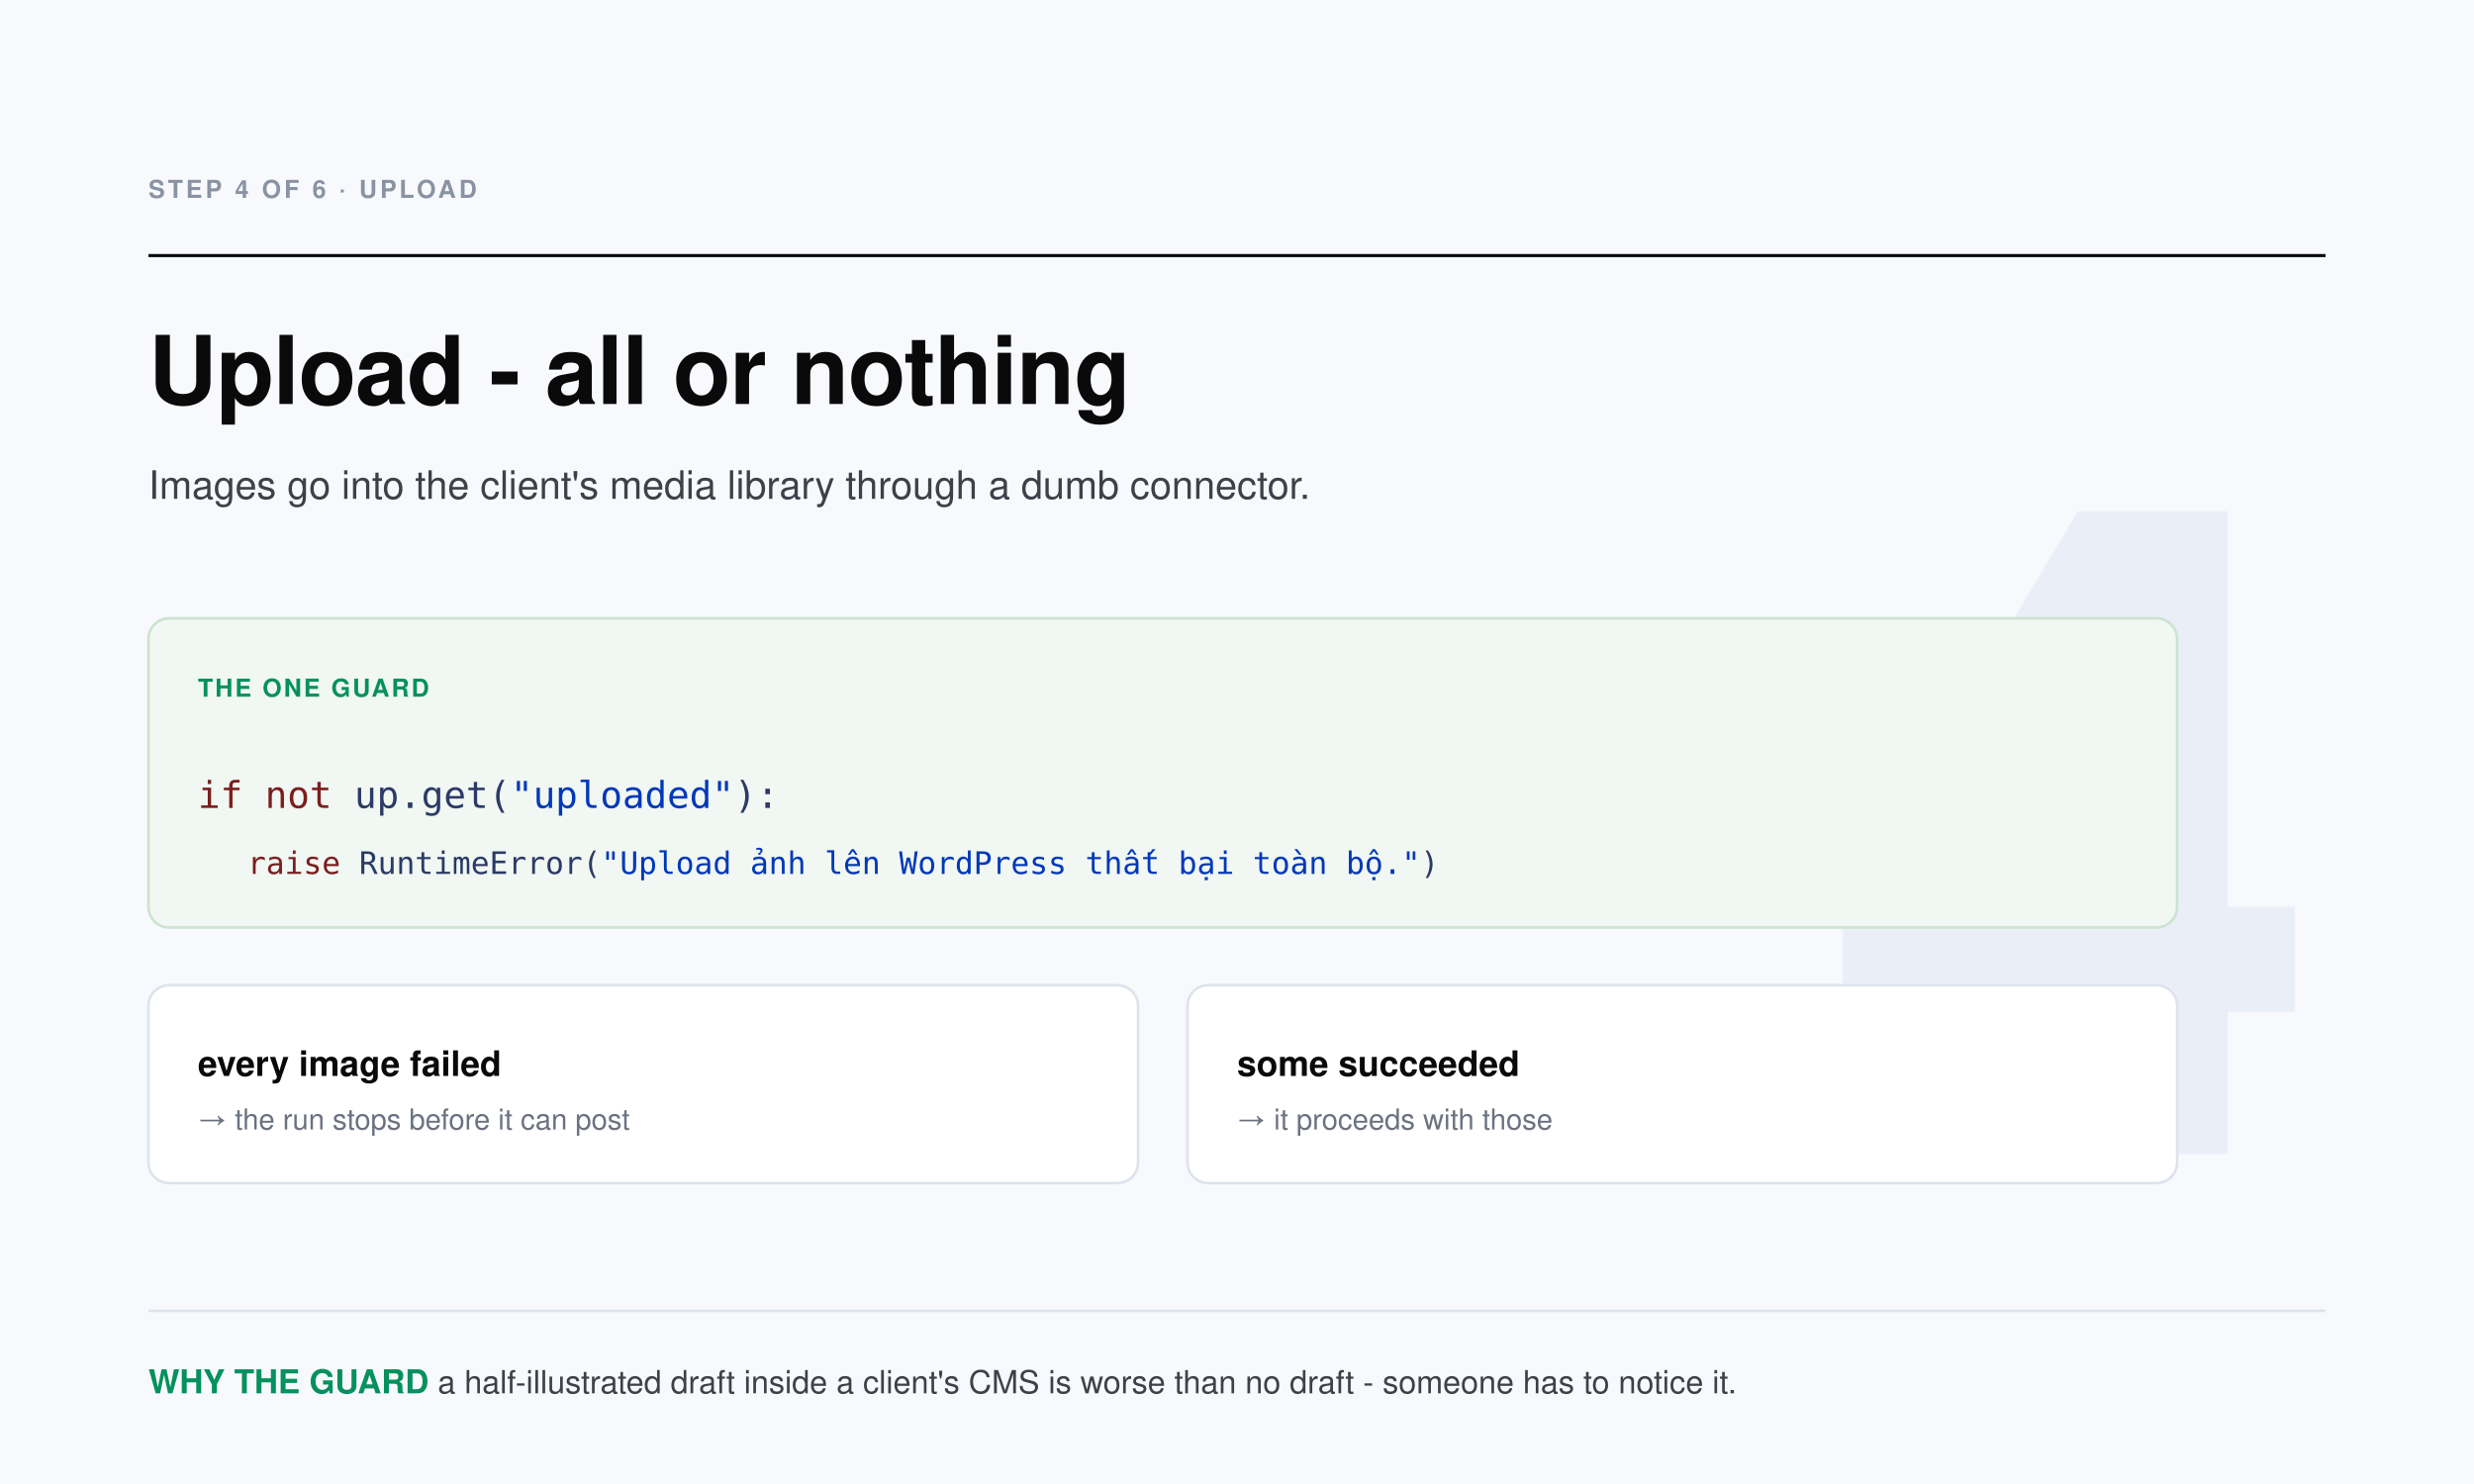
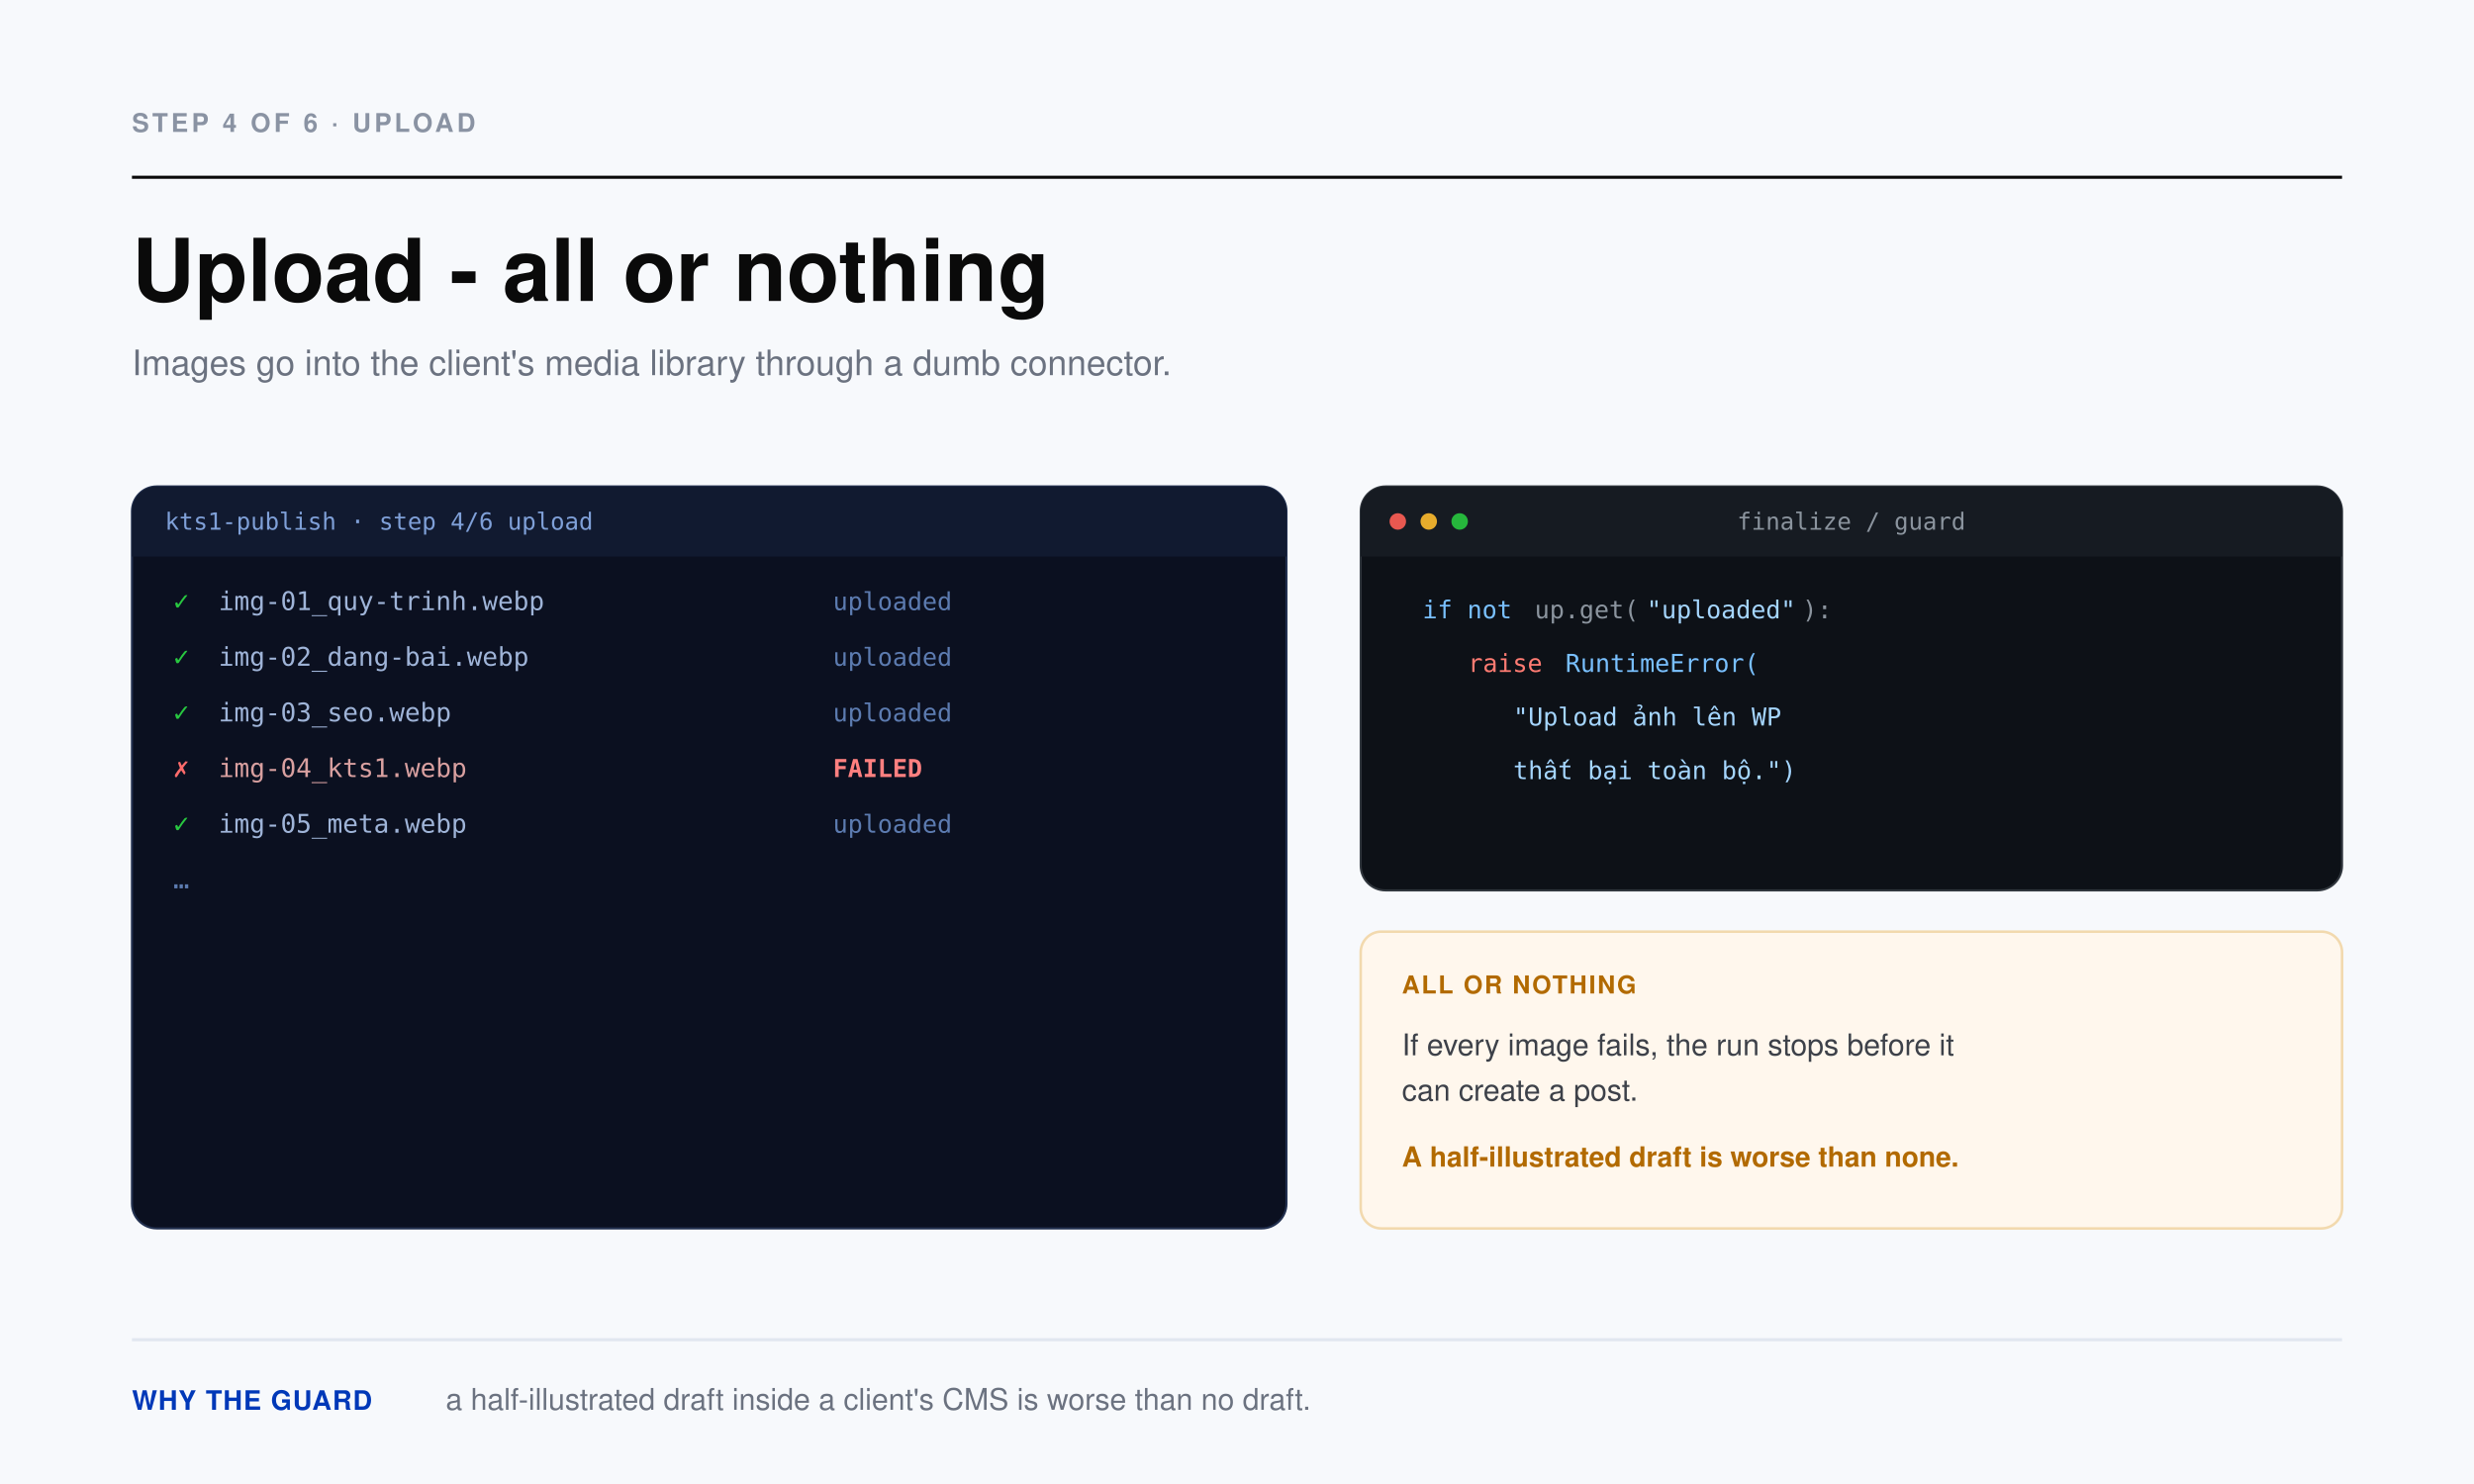
- <svg xmlns="http://www.w3.org/2000/svg" viewBox="0 0 1200 720" role="img" aria-label="Step 4 of the publishing pipeline: Upload - all or nothing" font-family="Helvetica Neue, Helvetica, Arial, sans-serif">
-   <defs>
-     <style>.mono{font-family:ui-monospace,SFMono-Regular,Menlo,Consolas,monospace}</style>
-   </defs>
+ <svg xmlns="http://www.w3.org/2000/svg" viewBox="0 0 1200 720" role="img" aria-label="Upload - all or nothing" font-family="Helvetica Neue, Helvetica, Arial, sans-serif">
  <rect width="1200" height="720" fill="#F7F9FC" />
-   <text x="1128" y="560" font-size="440" font-weight="800" fill="#EAEFF7" text-anchor="end" letter-spacing="-10">4</text>
-   <text x="72" y="96" font-size="12" font-weight="700" fill="#8A93A3" letter-spacing="1.5">STEP 4 OF 6 · UPLOAD</text>
-   <line x1="72" y1="124" x2="1128" y2="124" stroke="#0A0A0A" stroke-width="1.5" />
-   <text x="72" y="196" font-size="46" font-weight="700" fill="#0A0A0A" letter-spacing="-0.5">Upload - all or nothing</text>
-   <text x="72" y="242" font-size="19" fill="#3D4149">Images go into the client's media library through a dumb connector.</text>
-   <rect x="72" y="300" width="984" height="150" rx="10" fill="#F1F7F2" stroke="#CBE3D0" stroke-width="1.25" />
-   <text x="96" y="338" font-size="12" font-weight="700" fill="#04915D" letter-spacing="1">THE ONE GUARD</text>
-   <text x="96" y="392" class="mono" font-size="18" fill="#2B3A67">
-     <tspan fill="#7A1E1E">if not</tspan> up.get(<tspan fill="#0038B8">"uploaded"</tspan>):</text>
-   <text x="120" y="424" class="mono" font-size="15" fill="#2B3A67">
-     <tspan fill="#7A1E1E">raise</tspan> RuntimeError(<tspan fill="#0038B8">"Upload ảnh lên WordPress thất bại toàn bộ."</tspan>)</text>
-   <rect x="72" y="478" width="480" height="96" rx="10" fill="#FFFFFF" stroke="#DDE3EC" stroke-width="1.25" />
-   <text x="96" y="522" font-size="17" font-weight="700" fill="#0A0A0A">every image failed</text>
-   <text x="96" y="548" font-size="14" font-weight="400" fill="#6B7280">→ the run stops before it can post</text>
-   <rect x="576" y="478" width="480" height="96" rx="10" fill="#FFFFFF" stroke="#DDE3EC" stroke-width="1.25" />
-   <text x="600" y="522" font-size="17" font-weight="700" fill="#0A0A0A">some succeeded</text>
-   <text x="600" y="548" font-size="14" font-weight="400" fill="#6B7280">→ it proceeds with those</text>
-   <line x1="72" y1="636" x2="1128" y2="636" stroke="#DDE3EC" stroke-width="1.25" />
-   <text x="72" y="676" font-size="15.5" fill="#3D4149">
-     <tspan font-size="16" font-weight="700" fill="#04915D">WHY THE GUARD</tspan>   a half-illustrated draft inside a client's CMS is worse than no draft - someone has to notice it.</text>
+   <text x="64" y="64" font-size="12.5" font-weight="700" fill="#8A93A3" letter-spacing="1.6">STEP 4 OF 6  ·  UPLOAD</text>
+   <line x1="64" y1="86" x2="1136" y2="86" stroke="#0A0A0A" stroke-width="1.5" />
+   <text x="64" y="146" font-size="42" font-weight="800" fill="#0A0A0A">Upload - all or nothing</text>
+   <text x="64" y="182" font-size="17" font-weight="400" fill="#6B7280">Images go into the client's media library through a dumb connector.</text>
+   <rect x="64" y="236" width="560" height="360" rx="12" fill="#0B1020" stroke="#22304F" stroke-width="1" />
+   <path d="M64 270 v-22 a12 12 0 0 1 12 -12 h536 a12 12 0 0 1 12 12 v22 Z" fill="#111A30" />
+   <text x="80" y="257" font-size="11.5" font-weight="400" fill="#7FA0D8" font-family="ui-monospace, Consolas, monospace">kts1-publish · step 4/6 upload</text>
+   <text x="84" y="296" font-size="13" font-weight="700" fill="#28C840" font-family="ui-monospace, Consolas, monospace">✓</text>
+   <text x="106" y="296" font-size="12.5" font-weight="400" fill="#9FB4D8" font-family="ui-monospace, Consolas, monospace">img-01_quy-trinh.webp</text>
+   <text x="404" y="296" font-size="12" font-weight="400" fill="#5C7BB0" font-family="ui-monospace, Consolas, monospace">uploaded</text>
+   <text x="84" y="323" font-size="13" font-weight="700" fill="#28C840" font-family="ui-monospace, Consolas, monospace">✓</text>
+   <text x="106" y="323" font-size="12.5" font-weight="400" fill="#9FB4D8" font-family="ui-monospace, Consolas, monospace">img-02_dang-bai.webp</text>
+   <text x="404" y="323" font-size="12" font-weight="400" fill="#5C7BB0" font-family="ui-monospace, Consolas, monospace">uploaded</text>
+   <text x="84" y="350" font-size="13" font-weight="700" fill="#28C840" font-family="ui-monospace, Consolas, monospace">✓</text>
+   <text x="106" y="350" font-size="12.5" font-weight="400" fill="#9FB4D8" font-family="ui-monospace, Consolas, monospace">img-03_seo.webp</text>
+   <text x="404" y="350" font-size="12" font-weight="400" fill="#5C7BB0" font-family="ui-monospace, Consolas, monospace">uploaded</text>
+   <text x="84" y="377" font-size="13" font-weight="700" fill="#FF6B6B" font-family="ui-monospace, Consolas, monospace">✗</text>
+   <text x="106" y="377" font-size="12.5" font-weight="400" fill="#D9A0A0" font-family="ui-monospace, Consolas, monospace">img-04_kts1.webp</text>
+   <text x="404" y="377" font-size="12" font-weight="700" fill="#FF8080" font-family="ui-monospace, Consolas, monospace">FAILED</text>
+   <text x="84" y="404" font-size="13" font-weight="700" fill="#28C840" font-family="ui-monospace, Consolas, monospace">✓</text>
+   <text x="106" y="404" font-size="12.5" font-weight="400" fill="#9FB4D8" font-family="ui-monospace, Consolas, monospace">img-05_meta.webp</text>
+   <text x="404" y="404" font-size="12" font-weight="400" fill="#5C7BB0" font-family="ui-monospace, Consolas, monospace">uploaded</text>
+   <text x="84" y="431" font-size="13" font-weight="400" fill="#5C7BB0" font-family="ui-monospace, Consolas, monospace">…</text>
+   <rect x="660" y="236" width="476" height="196" rx="12" fill="#0D1117" stroke="#30363D" stroke-width="1" />
+   <path d="M660 270 v-22 a12 12 0 0 1 12 -12 h452 a12 12 0 0 1 12 12 v22 Z" fill="#161B22" />
+   <circle cx="678" cy="253" r="4" fill="#FF5F56" fill-opacity="0.9" />
+   <circle cx="693" cy="253" r="4" fill="#FEBC2E" fill-opacity="0.9" />
+   <circle cx="708" cy="253" r="4" fill="#28C840" fill-opacity="0.9" />
+   <text x="898.0" y="257" font-size="11.5" font-weight="400" fill="#8B949E" text-anchor="middle" font-family="ui-monospace, Consolas, monospace">finalize / guard</text>
+   <text x="676" y="300" font-size="0" font-weight="400" fill="#3D4149" />
+   <text x="690" y="300" font-size="12" font-weight="400" fill="#79C0FF" font-family="ui-monospace, Consolas, monospace">if not </text>
+   <text x="744.35" y="300" font-size="12" font-weight="400" fill="#8B949E" font-family="ui-monospace, Consolas, monospace">up.get(</text>
+   <text x="798.7" y="300" font-size="12" font-weight="400" fill="#A5D6FF" font-family="ui-monospace, Consolas, monospace">"uploaded"</text>
+   <text x="874.2" y="300" font-size="12" font-weight="400" fill="#8B949E" font-family="ui-monospace, Consolas, monospace">):</text>
+   <text x="676" y="326" font-size="0" font-weight="400" fill="#3D4149" />
+   <text x="712" y="326" font-size="12" font-weight="400" fill="#FF7B72" font-family="ui-monospace, Consolas, monospace">raise </text>
+   <text x="759.3" y="326" font-size="12" font-weight="400" fill="#79C0FF" font-family="ui-monospace, Consolas, monospace">RuntimeError(</text>
+   <text x="676" y="352" font-size="0" font-weight="400" fill="#3D4149" />
+   <text x="734" y="352" font-size="12" font-weight="400" fill="#A5D6FF" font-family="ui-monospace, Consolas, monospace">"Upload ảnh lên WP</text>
+   <text x="676" y="378" font-size="0" font-weight="400" fill="#3D4149" />
+   <text x="734" y="378" font-size="12" font-weight="400" fill="#A5D6FF" font-family="ui-monospace, Consolas, monospace"> thất bại toàn bộ.")</text>
+   <rect x="660" y="452" width="476" height="144" rx="10" fill="#FFF7ED" stroke="#F2D9AE" stroke-width="1.25" />
+   <text x="680" y="482" font-size="12" font-weight="700" fill="#B26A00" letter-spacing="0.8">ALL OR NOTHING</text>
+   <text x="680" y="512" font-size="14.5" font-weight="400" fill="#3D4149">If every image fails, the run stops before it</text>
+   <text x="680" y="534" font-size="14.5" font-weight="400" fill="#3D4149">can create a post.</text>
+   <text x="680" y="566" font-size="13.5" font-weight="600" fill="#B26A00">A half-illustrated draft is worse than none.</text>
+   <line x1="64" y1="650" x2="1136" y2="650" stroke="#E1E7F0" stroke-width="1.5" />
+   <text x="64" y="684" font-size="13" font-weight="800" fill="#0038B8" letter-spacing="0.5">WHY THE GUARD</text>
+   <text x="216.2" y="684" font-size="14.5" font-weight="400" fill="#6B7280">a half-illustrated draft inside a client's CMS is worse than no draft.</text>
</svg>
